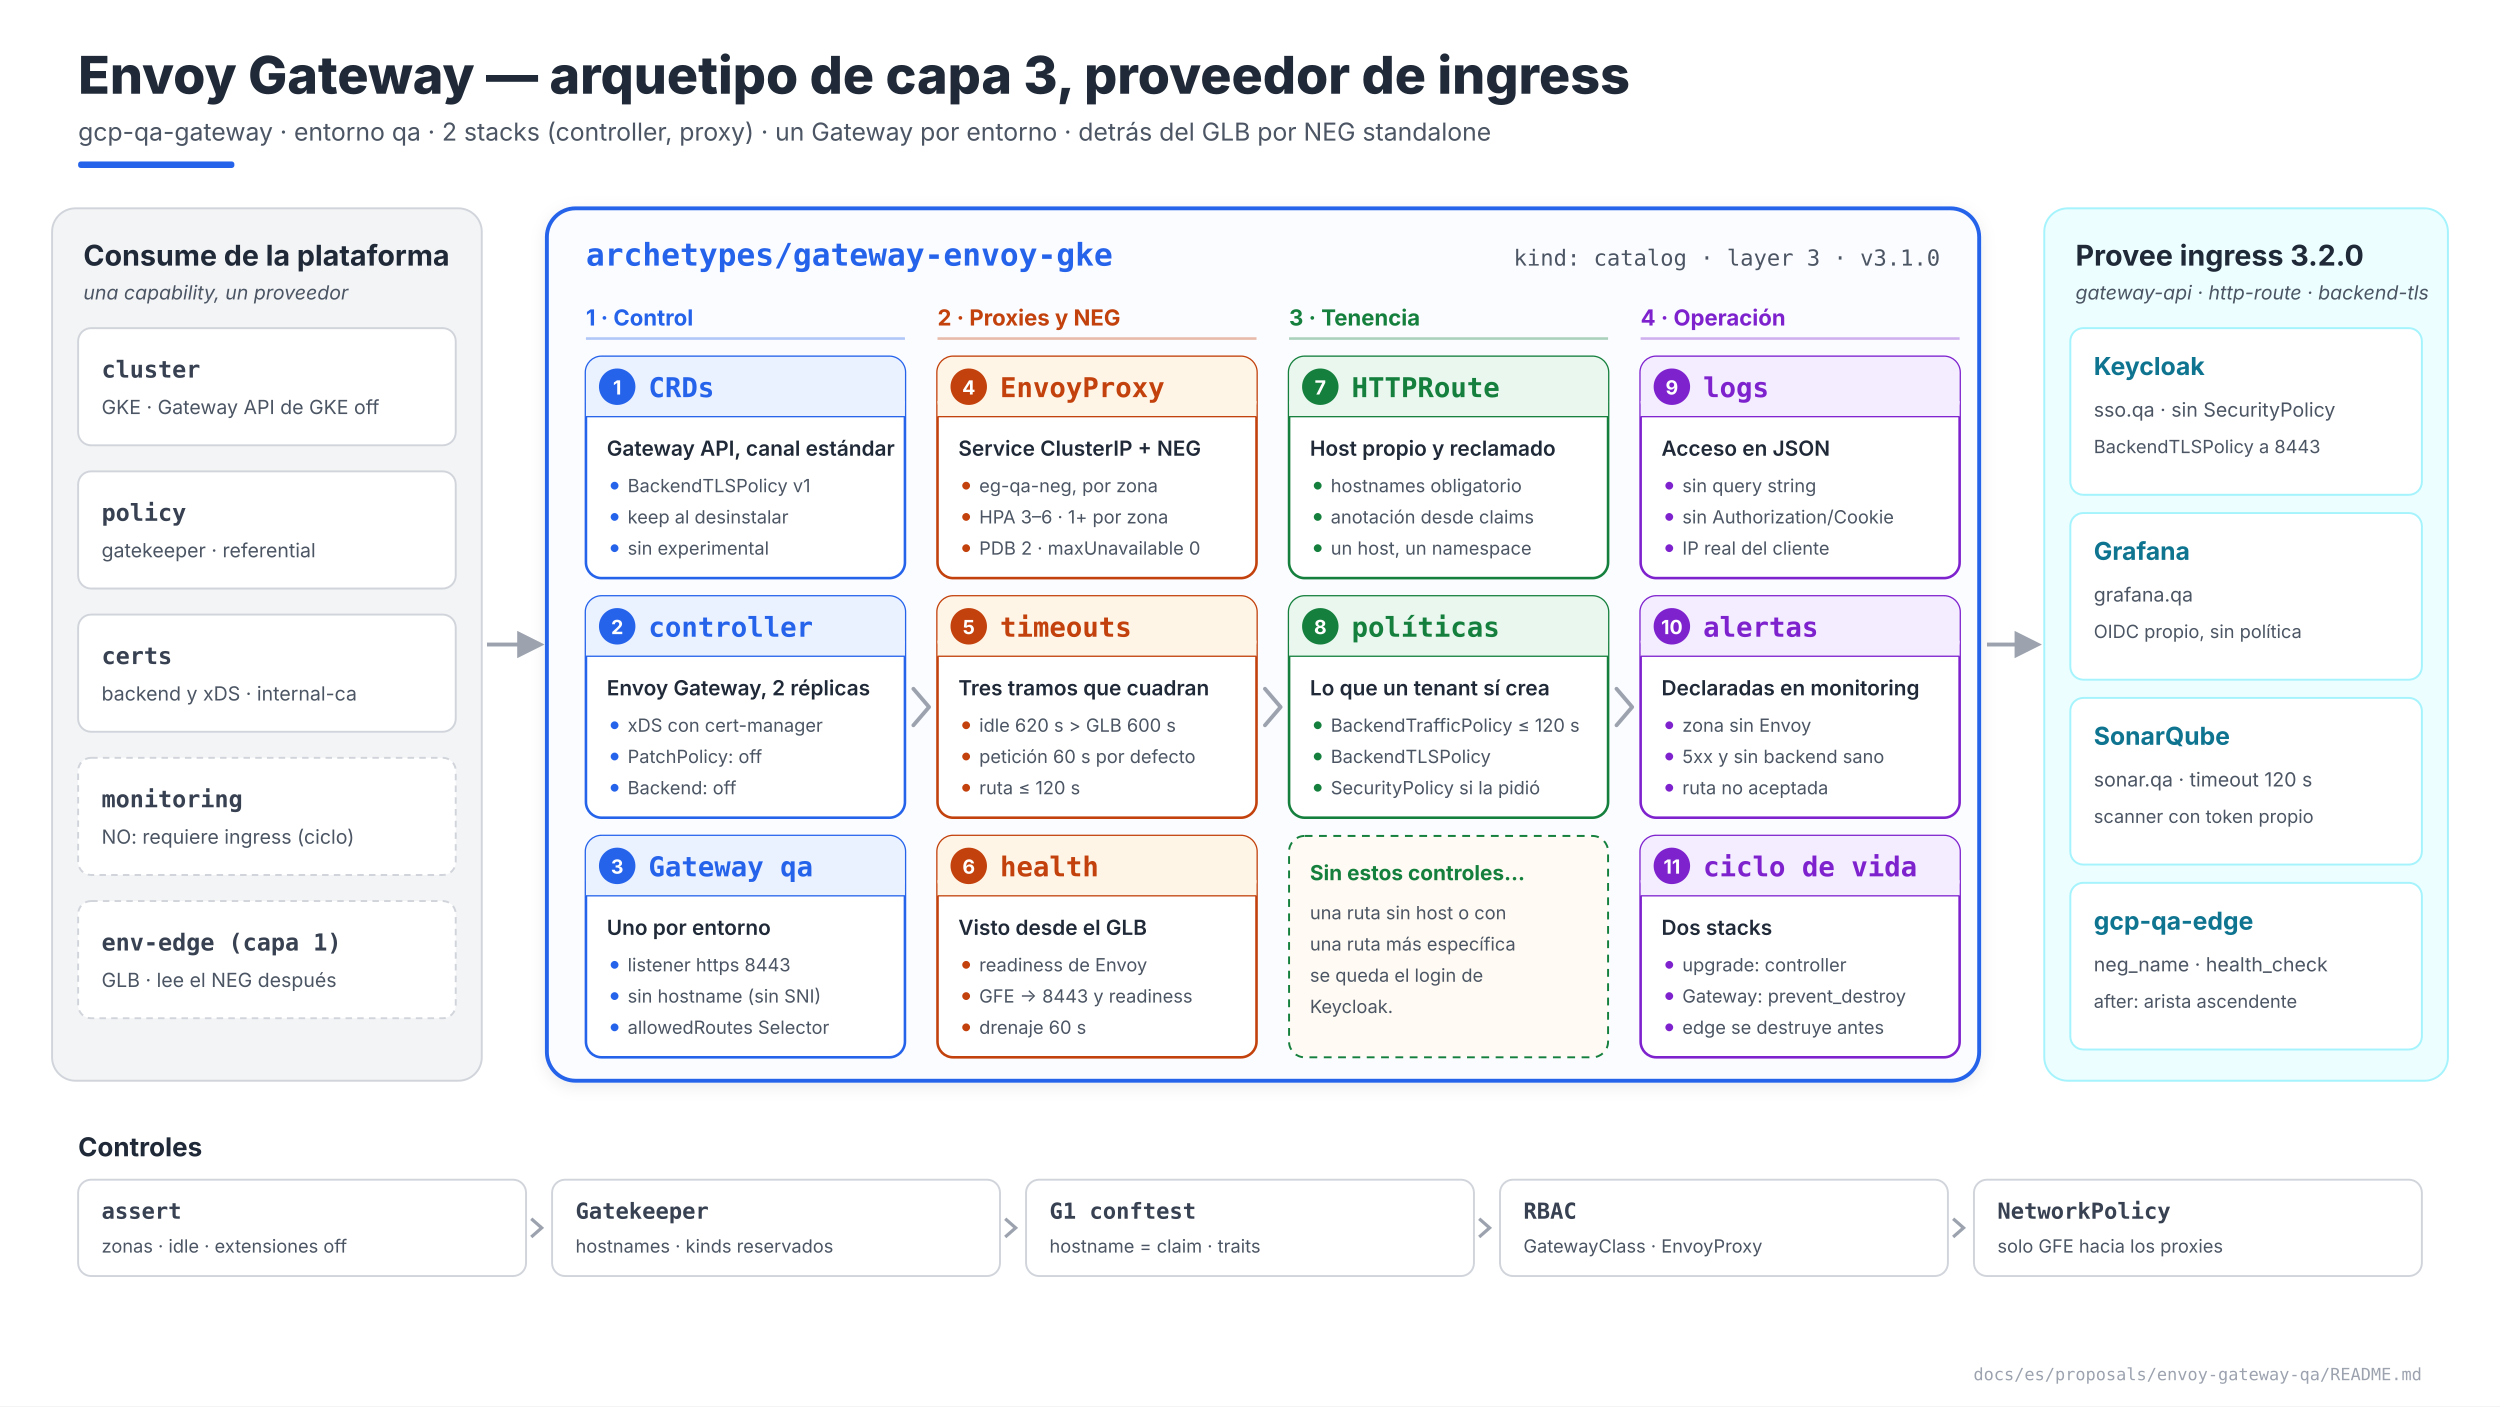
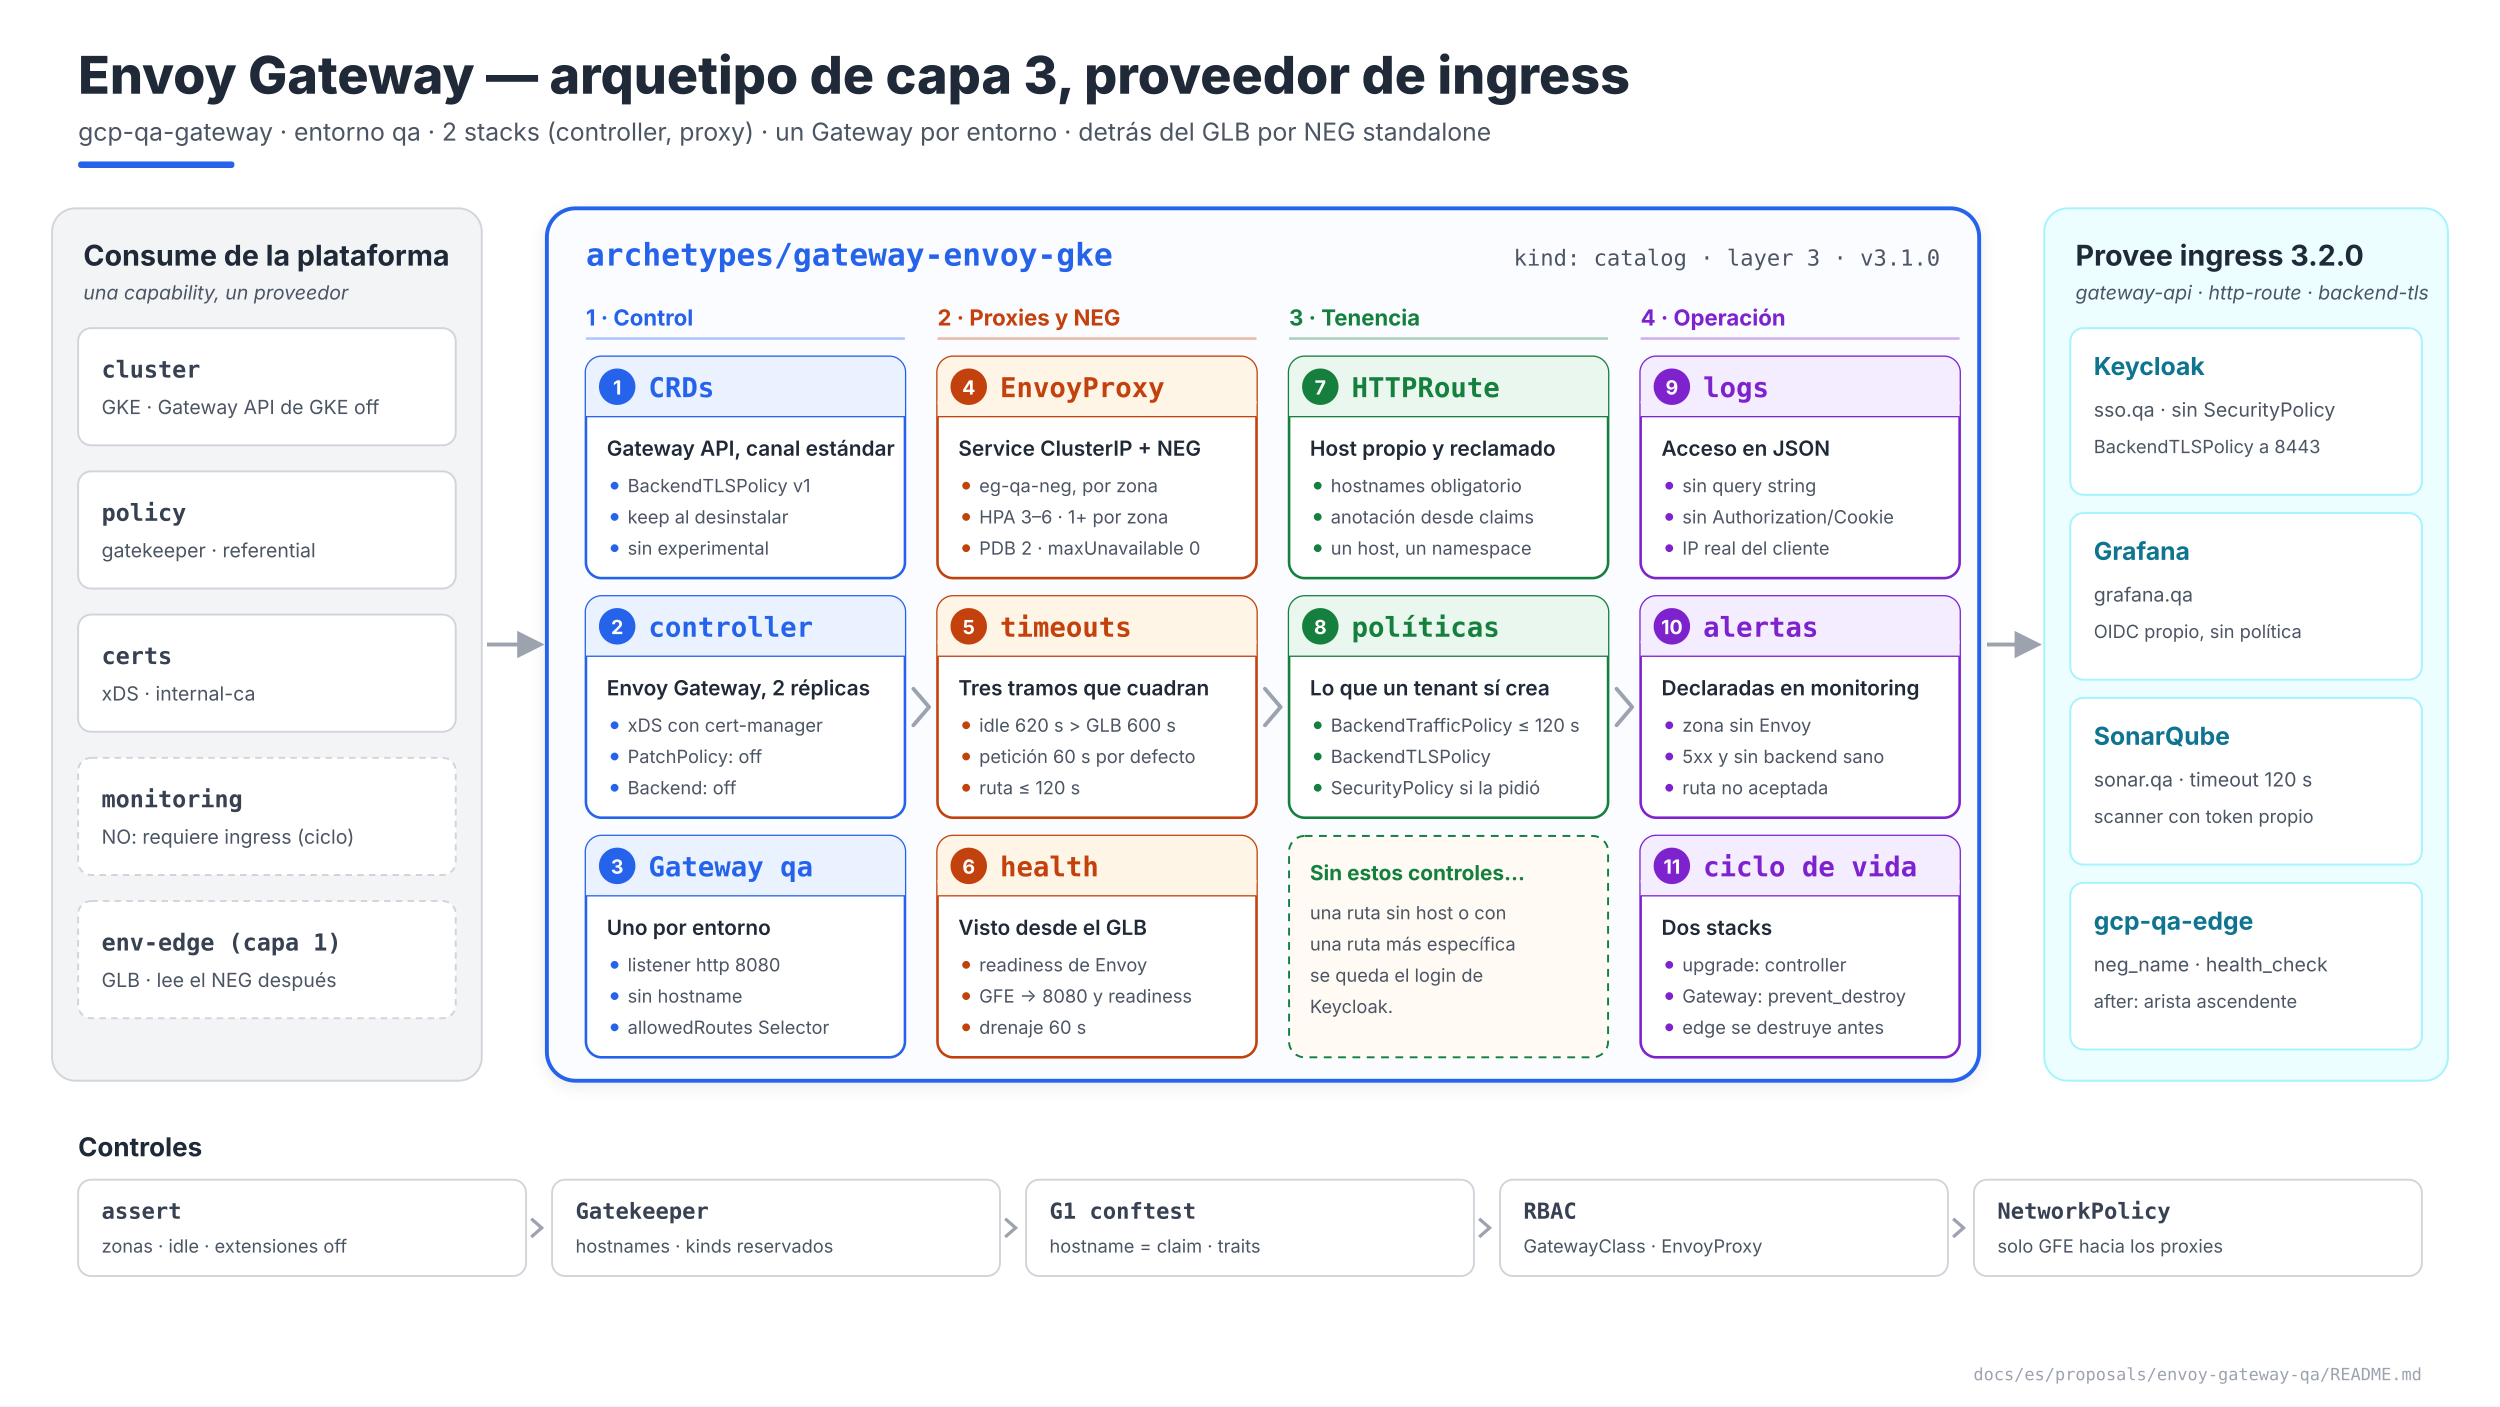
<svg xmlns="http://www.w3.org/2000/svg" viewBox="0 0 1920 1080" width="1920" height="1080" role="img" aria-label="Arquetipo gateway-envoy-gke: bloques">
  <defs>
    <marker id="ah" viewBox="0 0 10 10" refX="8" refY="5" markerWidth="7" markerHeight="7" orient="auto-start-reverse">
      <path d="M0,0 L10,5 L0,10 z" fill="#9ca3af" />
    </marker>
    <filter id="sh" x="-5%" y="-5%" width="110%" height="115%">
      <feDropShadow dx="0" dy="3" stdDeviation="6" flood-color="#111827" flood-opacity="0.08" />
    </filter>
  </defs>
  <rect width="1920" height="1080" fill="#ffffff" />
  <text x="60" y="72" font-family="'Inter','Segoe UI','Helvetica Neue',Arial,sans-serif" font-size="40" font-weight="800" fill="#1f2937" text-anchor="start">Envoy Gateway — arquetipo de capa 3, proveedor de ingress</text>
  <text x="60" y="108" font-family="'Inter','Segoe UI','Helvetica Neue',Arial,sans-serif" font-size="19" font-weight="400" fill="#4b5563" text-anchor="start">gcp-qa-gateway · entorno qa · 2 stacks (controller, proxy) · un Gateway por entorno · detrás del GLB por NEG standalone</text>
  <rect x="60" y="124" width="120" height="5" rx="2" fill="#2563eb" />
  <rect x="40" y="160" width="330" height="670" rx="18" fill="#f3f4f6" stroke="#d1d5db" stroke-width="1.5" />
  <text x="64" y="204" font-family="'Inter','Segoe UI','Helvetica Neue',Arial,sans-serif" font-size="22" font-weight="700" fill="#1f2937" text-anchor="start">Consume de la plataforma</text>
  <text x="64" y="230" font-family="'Inter','Segoe UI','Helvetica Neue',Arial,sans-serif" font-size="15" font-weight="400" fill="#4b5563" text-anchor="start" font-style="italic">una capability, un proveedor</text>
  <rect x="60" y="252" width="290" height="90" rx="10" fill="#ffffff" stroke="#d1d5db" stroke-width="1.5" />
  <text x="78" y="290" font-family="'JetBrains Mono','SFMono-Regular',Consolas,monospace" font-size="18" font-weight="700" fill="#374151" text-anchor="start">cluster</text>
  <text x="78" y="318" font-family="'Inter','Segoe UI','Helvetica Neue',Arial,sans-serif" font-size="15" font-weight="400" fill="#4b5563" text-anchor="start">GKE · Gateway API de GKE off</text>
  <rect x="60" y="362" width="290" height="90" rx="10" fill="#ffffff" stroke="#d1d5db" stroke-width="1.5" />
  <text x="78" y="400" font-family="'JetBrains Mono','SFMono-Regular',Consolas,monospace" font-size="18" font-weight="700" fill="#374151" text-anchor="start">policy</text>
  <text x="78" y="428" font-family="'Inter','Segoe UI','Helvetica Neue',Arial,sans-serif" font-size="15" font-weight="400" fill="#4b5563" text-anchor="start">gatekeeper · referential</text>
  <rect x="60" y="472" width="290" height="90" rx="10" fill="#ffffff" stroke="#d1d5db" stroke-width="1.5" />
  <text x="78" y="510" font-family="'JetBrains Mono','SFMono-Regular',Consolas,monospace" font-size="18" font-weight="700" fill="#374151" text-anchor="start">certs</text>
-   <text x="78" y="538" font-family="'Inter','Segoe UI','Helvetica Neue',Arial,sans-serif" font-size="15" font-weight="400" fill="#4b5563" text-anchor="start">backend y xDS · internal-ca</text>
+   <text x="78" y="538" font-family="'Inter','Segoe UI','Helvetica Neue',Arial,sans-serif" font-size="15" font-weight="400" fill="#4b5563" text-anchor="start">xDS · internal-ca</text>
  <rect x="60" y="582" width="290" height="90" rx="10" fill="#ffffff" stroke="#d1d5db" stroke-width="1.5" stroke-dasharray="5 4" />
  <text x="78" y="620" font-family="'JetBrains Mono','SFMono-Regular',Consolas,monospace" font-size="18" font-weight="700" fill="#374151" text-anchor="start">monitoring</text>
  <text x="78" y="648" font-family="'Inter','Segoe UI','Helvetica Neue',Arial,sans-serif" font-size="15" font-weight="400" fill="#4b5563" text-anchor="start">NO: requiere ingress (ciclo)</text>
  <rect x="60" y="692" width="290" height="90" rx="10" fill="#ffffff" stroke="#d1d5db" stroke-width="1.5" stroke-dasharray="5 4" />
  <text x="78" y="730" font-family="'JetBrains Mono','SFMono-Regular',Consolas,monospace" font-size="18" font-weight="700" fill="#374151" text-anchor="start">env-edge (capa 1)</text>
  <text x="78" y="758" font-family="'Inter','Segoe UI','Helvetica Neue',Arial,sans-serif" font-size="15" font-weight="400" fill="#4b5563" text-anchor="start">GLB · lee el NEG después</text>
  <g filter="url(#sh)">
    <rect x="420" y="160" width="1100" height="670" rx="22" fill="#fbfcff" stroke="#2563eb" stroke-width="3" />
  </g>
  <text x="450" y="204" font-family="'JetBrains Mono','SFMono-Regular',Consolas,monospace" font-size="24" font-weight="800" fill="#2563eb" text-anchor="start">archetypes/gateway-envoy-gke</text>
  <text x="1490" y="204" font-family="'JetBrains Mono','SFMono-Regular',Consolas,monospace" font-size="17" font-weight="500" fill="#4b5563" text-anchor="end">kind: catalog · layer 3 · v3.1.0</text>
  <text x="450" y="250" font-family="'Inter','Segoe UI','Helvetica Neue',Arial,sans-serif" font-size="17" font-weight="700" fill="#2563eb" text-anchor="start">1 · Control</text>
  <line x1="450" y1="260" x2="695" y2="260" stroke="#2563eb" stroke-width="2" opacity="0.35" />
  <text x="720" y="250" font-family="'Inter','Segoe UI','Helvetica Neue',Arial,sans-serif" font-size="17" font-weight="700" fill="#c2410c" text-anchor="start">2 · Proxies y NEG</text>
  <line x1="720" y1="260" x2="965" y2="260" stroke="#c2410c" stroke-width="2" opacity="0.35" />
  <text x="990" y="250" font-family="'Inter','Segoe UI','Helvetica Neue',Arial,sans-serif" font-size="17" font-weight="700" fill="#15803d" text-anchor="start">3 · Tenencia</text>
  <line x1="990" y1="260" x2="1235" y2="260" stroke="#15803d" stroke-width="2" opacity="0.35" />
  <text x="1260" y="250" font-family="'Inter','Segoe UI','Helvetica Neue',Arial,sans-serif" font-size="17" font-weight="700" fill="#7e22ce" text-anchor="start">4 · Operación</text>
  <line x1="1260" y1="260" x2="1505" y2="260" stroke="#7e22ce" stroke-width="2" opacity="0.35" />
  <rect x="450" y="274" width="245" height="170" rx="12" fill="#ffffff" stroke="#2563eb" stroke-width="2" />
  <rect x="450" y="274" width="245" height="46" rx="12" fill="#eaf1ff" />
  <rect x="450" y="308" width="245" height="12" fill="#eaf1ff" />
  <line x1="450" y1="320" x2="695" y2="320" stroke="#2563eb" stroke-width="1" />
  <circle cx="474" cy="297" r="14" fill="#2563eb" />
  <text x="474" y="303" font-family="'Inter','Segoe UI','Helvetica Neue',Arial,sans-serif" font-size="15" font-weight="700" fill="#ffffff" text-anchor="middle">1</text>
  <text x="498" y="305" font-family="'JetBrains Mono','SFMono-Regular',Consolas,monospace" font-size="21" font-weight="700" fill="#2563eb" text-anchor="start">CRDs</text>
  <text x="466" y="350" font-family="'Inter','Segoe UI','Helvetica Neue',Arial,sans-serif" font-size="16" font-weight="600" fill="#1f2937" text-anchor="start">Gateway API, canal estándar</text>
  <circle cx="472" cy="373" r="3" fill="#2563eb" />
  <text x="482" y="378" font-family="'Inter','Segoe UI','Helvetica Neue',Arial,sans-serif" font-size="14" font-weight="400" fill="#4b5563" text-anchor="start">BackendTLSPolicy v1</text>
  <circle cx="472" cy="397" r="3" fill="#2563eb" />
  <text x="482" y="402" font-family="'Inter','Segoe UI','Helvetica Neue',Arial,sans-serif" font-size="14" font-weight="400" fill="#4b5563" text-anchor="start">keep al desinstalar</text>
  <circle cx="472" cy="421" r="3" fill="#2563eb" />
  <text x="482" y="426" font-family="'Inter','Segoe UI','Helvetica Neue',Arial,sans-serif" font-size="14" font-weight="400" fill="#4b5563" text-anchor="start">sin experimental</text>
  <rect x="450" y="458" width="245" height="170" rx="12" fill="#ffffff" stroke="#2563eb" stroke-width="2" />
  <rect x="450" y="458" width="245" height="46" rx="12" fill="#eaf1ff" />
  <rect x="450" y="492" width="245" height="12" fill="#eaf1ff" />
  <line x1="450" y1="504" x2="695" y2="504" stroke="#2563eb" stroke-width="1" />
  <circle cx="474" cy="481" r="14" fill="#2563eb" />
  <text x="474" y="487" font-family="'Inter','Segoe UI','Helvetica Neue',Arial,sans-serif" font-size="15" font-weight="700" fill="#ffffff" text-anchor="middle">2</text>
  <text x="498" y="489" font-family="'JetBrains Mono','SFMono-Regular',Consolas,monospace" font-size="21" font-weight="700" fill="#2563eb" text-anchor="start">controller</text>
  <text x="466" y="534" font-family="'Inter','Segoe UI','Helvetica Neue',Arial,sans-serif" font-size="16" font-weight="600" fill="#1f2937" text-anchor="start">Envoy Gateway, 2 réplicas</text>
  <circle cx="472" cy="557" r="3" fill="#2563eb" />
  <text x="482" y="562" font-family="'Inter','Segoe UI','Helvetica Neue',Arial,sans-serif" font-size="14" font-weight="400" fill="#4b5563" text-anchor="start">xDS con cert-manager</text>
  <circle cx="472" cy="581" r="3" fill="#2563eb" />
  <text x="482" y="586" font-family="'Inter','Segoe UI','Helvetica Neue',Arial,sans-serif" font-size="14" font-weight="400" fill="#4b5563" text-anchor="start">PatchPolicy: off</text>
  <circle cx="472" cy="605" r="3" fill="#2563eb" />
  <text x="482" y="610" font-family="'Inter','Segoe UI','Helvetica Neue',Arial,sans-serif" font-size="14" font-weight="400" fill="#4b5563" text-anchor="start">Backend: off</text>
  <rect x="450" y="642" width="245" height="170" rx="12" fill="#ffffff" stroke="#2563eb" stroke-width="2" />
  <rect x="450" y="642" width="245" height="46" rx="12" fill="#eaf1ff" />
  <rect x="450" y="676" width="245" height="12" fill="#eaf1ff" />
  <line x1="450" y1="688" x2="695" y2="688" stroke="#2563eb" stroke-width="1" />
  <circle cx="474" cy="665" r="14" fill="#2563eb" />
  <text x="474" y="671" font-family="'Inter','Segoe UI','Helvetica Neue',Arial,sans-serif" font-size="15" font-weight="700" fill="#ffffff" text-anchor="middle">3</text>
  <text x="498" y="673" font-family="'JetBrains Mono','SFMono-Regular',Consolas,monospace" font-size="21" font-weight="700" fill="#2563eb" text-anchor="start">Gateway qa</text>
  <text x="466" y="718" font-family="'Inter','Segoe UI','Helvetica Neue',Arial,sans-serif" font-size="16" font-weight="600" fill="#1f2937" text-anchor="start">Uno por entorno</text>
  <circle cx="472" cy="741" r="3" fill="#2563eb" />
-   <text x="482" y="746" font-family="'Inter','Segoe UI','Helvetica Neue',Arial,sans-serif" font-size="14" font-weight="400" fill="#4b5563" text-anchor="start">listener https 8443</text>
+   <text x="482" y="746" font-family="'Inter','Segoe UI','Helvetica Neue',Arial,sans-serif" font-size="14" font-weight="400" fill="#4b5563" text-anchor="start">listener http 8080</text>
  <circle cx="472" cy="765" r="3" fill="#2563eb" />
-   <text x="482" y="770" font-family="'Inter','Segoe UI','Helvetica Neue',Arial,sans-serif" font-size="14" font-weight="400" fill="#4b5563" text-anchor="start">sin hostname (sin SNI)</text>
+   <text x="482" y="770" font-family="'Inter','Segoe UI','Helvetica Neue',Arial,sans-serif" font-size="14" font-weight="400" fill="#4b5563" text-anchor="start">sin hostname</text>
  <circle cx="472" cy="789" r="3" fill="#2563eb" />
  <text x="482" y="794" font-family="'Inter','Segoe UI','Helvetica Neue',Arial,sans-serif" font-size="14" font-weight="400" fill="#4b5563" text-anchor="start">allowedRoutes Selector</text>
  <rect x="720" y="274" width="245" height="170" rx="12" fill="#ffffff" stroke="#c2410c" stroke-width="2" />
  <rect x="720" y="274" width="245" height="46" rx="12" fill="#fff5e6" />
  <rect x="720" y="308" width="245" height="12" fill="#fff5e6" />
  <line x1="720" y1="320" x2="965" y2="320" stroke="#c2410c" stroke-width="1" />
  <circle cx="744" cy="297" r="14" fill="#c2410c" />
  <text x="744" y="303" font-family="'Inter','Segoe UI','Helvetica Neue',Arial,sans-serif" font-size="15" font-weight="700" fill="#ffffff" text-anchor="middle">4</text>
  <text x="768" y="305" font-family="'JetBrains Mono','SFMono-Regular',Consolas,monospace" font-size="21" font-weight="700" fill="#c2410c" text-anchor="start">EnvoyProxy</text>
  <text x="736" y="350" font-family="'Inter','Segoe UI','Helvetica Neue',Arial,sans-serif" font-size="16" font-weight="600" fill="#1f2937" text-anchor="start">Service ClusterIP + NEG</text>
  <circle cx="742" cy="373" r="3" fill="#c2410c" />
  <text x="752" y="378" font-family="'Inter','Segoe UI','Helvetica Neue',Arial,sans-serif" font-size="14" font-weight="400" fill="#4b5563" text-anchor="start">eg-qa-neg, por zona</text>
  <circle cx="742" cy="397" r="3" fill="#c2410c" />
  <text x="752" y="402" font-family="'Inter','Segoe UI','Helvetica Neue',Arial,sans-serif" font-size="14" font-weight="400" fill="#4b5563" text-anchor="start">HPA 3–6 · 1+ por zona</text>
  <circle cx="742" cy="421" r="3" fill="#c2410c" />
  <text x="752" y="426" font-family="'Inter','Segoe UI','Helvetica Neue',Arial,sans-serif" font-size="14" font-weight="400" fill="#4b5563" text-anchor="start">PDB 2 · maxUnavailable 0</text>
  <rect x="720" y="458" width="245" height="170" rx="12" fill="#ffffff" stroke="#c2410c" stroke-width="2" />
  <rect x="720" y="458" width="245" height="46" rx="12" fill="#fff5e6" />
  <rect x="720" y="492" width="245" height="12" fill="#fff5e6" />
  <line x1="720" y1="504" x2="965" y2="504" stroke="#c2410c" stroke-width="1" />
  <circle cx="744" cy="481" r="14" fill="#c2410c" />
  <text x="744" y="487" font-family="'Inter','Segoe UI','Helvetica Neue',Arial,sans-serif" font-size="15" font-weight="700" fill="#ffffff" text-anchor="middle">5</text>
  <text x="768" y="489" font-family="'JetBrains Mono','SFMono-Regular',Consolas,monospace" font-size="21" font-weight="700" fill="#c2410c" text-anchor="start">timeouts</text>
  <text x="736" y="534" font-family="'Inter','Segoe UI','Helvetica Neue',Arial,sans-serif" font-size="16" font-weight="600" fill="#1f2937" text-anchor="start">Tres tramos que cuadran</text>
  <circle cx="742" cy="557" r="3" fill="#c2410c" />
  <text x="752" y="562" font-family="'Inter','Segoe UI','Helvetica Neue',Arial,sans-serif" font-size="14" font-weight="400" fill="#4b5563" text-anchor="start">idle 620 s &gt; GLB 600 s</text>
  <circle cx="742" cy="581" r="3" fill="#c2410c" />
  <text x="752" y="586" font-family="'Inter','Segoe UI','Helvetica Neue',Arial,sans-serif" font-size="14" font-weight="400" fill="#4b5563" text-anchor="start">petición 60 s por defecto</text>
  <circle cx="742" cy="605" r="3" fill="#c2410c" />
  <text x="752" y="610" font-family="'Inter','Segoe UI','Helvetica Neue',Arial,sans-serif" font-size="14" font-weight="400" fill="#4b5563" text-anchor="start">ruta ≤ 120 s</text>
  <rect x="720" y="642" width="245" height="170" rx="12" fill="#ffffff" stroke="#c2410c" stroke-width="2" />
  <rect x="720" y="642" width="245" height="46" rx="12" fill="#fff5e6" />
  <rect x="720" y="676" width="245" height="12" fill="#fff5e6" />
  <line x1="720" y1="688" x2="965" y2="688" stroke="#c2410c" stroke-width="1" />
  <circle cx="744" cy="665" r="14" fill="#c2410c" />
  <text x="744" y="671" font-family="'Inter','Segoe UI','Helvetica Neue',Arial,sans-serif" font-size="15" font-weight="700" fill="#ffffff" text-anchor="middle">6</text>
  <text x="768" y="673" font-family="'JetBrains Mono','SFMono-Regular',Consolas,monospace" font-size="21" font-weight="700" fill="#c2410c" text-anchor="start">health</text>
  <text x="736" y="718" font-family="'Inter','Segoe UI','Helvetica Neue',Arial,sans-serif" font-size="16" font-weight="600" fill="#1f2937" text-anchor="start">Visto desde el GLB</text>
  <circle cx="742" cy="741" r="3" fill="#c2410c" />
  <text x="752" y="746" font-family="'Inter','Segoe UI','Helvetica Neue',Arial,sans-serif" font-size="14" font-weight="400" fill="#4b5563" text-anchor="start">readiness de Envoy</text>
  <circle cx="742" cy="765" r="3" fill="#c2410c" />
-   <text x="752" y="770" font-family="'Inter','Segoe UI','Helvetica Neue',Arial,sans-serif" font-size="14" font-weight="400" fill="#4b5563" text-anchor="start">GFE → 8443 y readiness</text>
+   <text x="752" y="770" font-family="'Inter','Segoe UI','Helvetica Neue',Arial,sans-serif" font-size="14" font-weight="400" fill="#4b5563" text-anchor="start">GFE → 8080 y readiness</text>
  <circle cx="742" cy="789" r="3" fill="#c2410c" />
  <text x="752" y="794" font-family="'Inter','Segoe UI','Helvetica Neue',Arial,sans-serif" font-size="14" font-weight="400" fill="#4b5563" text-anchor="start">drenaje 60 s</text>
  <rect x="990" y="274" width="245" height="170" rx="12" fill="#ffffff" stroke="#15803d" stroke-width="2" />
  <rect x="990" y="274" width="245" height="46" rx="12" fill="#e9f7ee" />
  <rect x="990" y="308" width="245" height="12" fill="#e9f7ee" />
  <line x1="990" y1="320" x2="1235" y2="320" stroke="#15803d" stroke-width="1" />
  <circle cx="1014" cy="297" r="14" fill="#15803d" />
  <text x="1014" y="303" font-family="'Inter','Segoe UI','Helvetica Neue',Arial,sans-serif" font-size="15" font-weight="700" fill="#ffffff" text-anchor="middle">7</text>
  <text x="1038" y="305" font-family="'JetBrains Mono','SFMono-Regular',Consolas,monospace" font-size="21" font-weight="700" fill="#15803d" text-anchor="start">HTTPRoute</text>
  <text x="1006" y="350" font-family="'Inter','Segoe UI','Helvetica Neue',Arial,sans-serif" font-size="16" font-weight="600" fill="#1f2937" text-anchor="start">Host propio y reclamado</text>
  <circle cx="1012" cy="373" r="3" fill="#15803d" />
  <text x="1022" y="378" font-family="'Inter','Segoe UI','Helvetica Neue',Arial,sans-serif" font-size="14" font-weight="400" fill="#4b5563" text-anchor="start">hostnames obligatorio</text>
  <circle cx="1012" cy="397" r="3" fill="#15803d" />
  <text x="1022" y="402" font-family="'Inter','Segoe UI','Helvetica Neue',Arial,sans-serif" font-size="14" font-weight="400" fill="#4b5563" text-anchor="start">anotación desde claims</text>
  <circle cx="1012" cy="421" r="3" fill="#15803d" />
  <text x="1022" y="426" font-family="'Inter','Segoe UI','Helvetica Neue',Arial,sans-serif" font-size="14" font-weight="400" fill="#4b5563" text-anchor="start">un host, un namespace</text>
  <rect x="990" y="458" width="245" height="170" rx="12" fill="#ffffff" stroke="#15803d" stroke-width="2" />
  <rect x="990" y="458" width="245" height="46" rx="12" fill="#e9f7ee" />
  <rect x="990" y="492" width="245" height="12" fill="#e9f7ee" />
  <line x1="990" y1="504" x2="1235" y2="504" stroke="#15803d" stroke-width="1" />
  <circle cx="1014" cy="481" r="14" fill="#15803d" />
  <text x="1014" y="487" font-family="'Inter','Segoe UI','Helvetica Neue',Arial,sans-serif" font-size="15" font-weight="700" fill="#ffffff" text-anchor="middle">8</text>
  <text x="1038" y="489" font-family="'JetBrains Mono','SFMono-Regular',Consolas,monospace" font-size="21" font-weight="700" fill="#15803d" text-anchor="start">políticas</text>
  <text x="1006" y="534" font-family="'Inter','Segoe UI','Helvetica Neue',Arial,sans-serif" font-size="16" font-weight="600" fill="#1f2937" text-anchor="start">Lo que un tenant sí crea</text>
  <circle cx="1012" cy="557" r="3" fill="#15803d" />
  <text x="1022" y="562" font-family="'Inter','Segoe UI','Helvetica Neue',Arial,sans-serif" font-size="14" font-weight="400" fill="#4b5563" text-anchor="start">BackendTrafficPolicy ≤ 120 s</text>
  <circle cx="1012" cy="581" r="3" fill="#15803d" />
  <text x="1022" y="586" font-family="'Inter','Segoe UI','Helvetica Neue',Arial,sans-serif" font-size="14" font-weight="400" fill="#4b5563" text-anchor="start">BackendTLSPolicy</text>
  <circle cx="1012" cy="605" r="3" fill="#15803d" />
  <text x="1022" y="610" font-family="'Inter','Segoe UI','Helvetica Neue',Arial,sans-serif" font-size="14" font-weight="400" fill="#4b5563" text-anchor="start">SecurityPolicy si la pidió</text>
  <rect x="990" y="642" width="245" height="170" rx="12" fill="#fffaf3" stroke="#15803d" stroke-width="1.5" stroke-dasharray="6 5" />
  <text x="1006" y="676" font-family="'Inter','Segoe UI','Helvetica Neue',Arial,sans-serif" font-size="16" font-weight="700" fill="#15803d" text-anchor="start">Sin estos controles…</text>
  <text x="1006" y="706" font-family="'Inter','Segoe UI','Helvetica Neue',Arial,sans-serif" font-size="14" font-weight="400" fill="#4b5563" text-anchor="start">una ruta sin host o con</text>
  <text x="1006" y="730" font-family="'Inter','Segoe UI','Helvetica Neue',Arial,sans-serif" font-size="14" font-weight="400" fill="#4b5563" text-anchor="start">una ruta más específica</text>
  <text x="1006" y="754" font-family="'Inter','Segoe UI','Helvetica Neue',Arial,sans-serif" font-size="14" font-weight="400" fill="#4b5563" text-anchor="start">se queda el login de</text>
  <text x="1006" y="778" font-family="'Inter','Segoe UI','Helvetica Neue',Arial,sans-serif" font-size="14" font-weight="400" fill="#4b5563" text-anchor="start">Keycloak.</text>
  <rect x="1260" y="274" width="245" height="170" rx="12" fill="#ffffff" stroke="#7e22ce" stroke-width="2" />
  <rect x="1260" y="274" width="245" height="46" rx="12" fill="#f4ecff" />
  <rect x="1260" y="308" width="245" height="12" fill="#f4ecff" />
  <line x1="1260" y1="320" x2="1505" y2="320" stroke="#7e22ce" stroke-width="1" />
  <circle cx="1284" cy="297" r="14" fill="#7e22ce" />
  <text x="1284" y="303" font-family="'Inter','Segoe UI','Helvetica Neue',Arial,sans-serif" font-size="15" font-weight="700" fill="#ffffff" text-anchor="middle">9</text>
  <text x="1308" y="305" font-family="'JetBrains Mono','SFMono-Regular',Consolas,monospace" font-size="21" font-weight="700" fill="#7e22ce" text-anchor="start">logs</text>
  <text x="1276" y="350" font-family="'Inter','Segoe UI','Helvetica Neue',Arial,sans-serif" font-size="16" font-weight="600" fill="#1f2937" text-anchor="start">Acceso en JSON</text>
  <circle cx="1282" cy="373" r="3" fill="#7e22ce" />
  <text x="1292" y="378" font-family="'Inter','Segoe UI','Helvetica Neue',Arial,sans-serif" font-size="14" font-weight="400" fill="#4b5563" text-anchor="start">sin query string</text>
  <circle cx="1282" cy="397" r="3" fill="#7e22ce" />
  <text x="1292" y="402" font-family="'Inter','Segoe UI','Helvetica Neue',Arial,sans-serif" font-size="14" font-weight="400" fill="#4b5563" text-anchor="start">sin Authorization/Cookie</text>
  <circle cx="1282" cy="421" r="3" fill="#7e22ce" />
  <text x="1292" y="426" font-family="'Inter','Segoe UI','Helvetica Neue',Arial,sans-serif" font-size="14" font-weight="400" fill="#4b5563" text-anchor="start">IP real del cliente</text>
  <rect x="1260" y="458" width="245" height="170" rx="12" fill="#ffffff" stroke="#7e22ce" stroke-width="2" />
  <rect x="1260" y="458" width="245" height="46" rx="12" fill="#f4ecff" />
  <rect x="1260" y="492" width="245" height="12" fill="#f4ecff" />
  <line x1="1260" y1="504" x2="1505" y2="504" stroke="#7e22ce" stroke-width="1" />
  <circle cx="1284" cy="481" r="14" fill="#7e22ce" />
  <text x="1284" y="487" font-family="'Inter','Segoe UI','Helvetica Neue',Arial,sans-serif" font-size="15" font-weight="700" fill="#ffffff" text-anchor="middle">10</text>
  <text x="1308" y="489" font-family="'JetBrains Mono','SFMono-Regular',Consolas,monospace" font-size="21" font-weight="700" fill="#7e22ce" text-anchor="start">alertas</text>
  <text x="1276" y="534" font-family="'Inter','Segoe UI','Helvetica Neue',Arial,sans-serif" font-size="16" font-weight="600" fill="#1f2937" text-anchor="start">Declaradas en monitoring</text>
  <circle cx="1282" cy="557" r="3" fill="#7e22ce" />
  <text x="1292" y="562" font-family="'Inter','Segoe UI','Helvetica Neue',Arial,sans-serif" font-size="14" font-weight="400" fill="#4b5563" text-anchor="start">zona sin Envoy</text>
  <circle cx="1282" cy="581" r="3" fill="#7e22ce" />
  <text x="1292" y="586" font-family="'Inter','Segoe UI','Helvetica Neue',Arial,sans-serif" font-size="14" font-weight="400" fill="#4b5563" text-anchor="start">5xx y sin backend sano</text>
  <circle cx="1282" cy="605" r="3" fill="#7e22ce" />
  <text x="1292" y="610" font-family="'Inter','Segoe UI','Helvetica Neue',Arial,sans-serif" font-size="14" font-weight="400" fill="#4b5563" text-anchor="start">ruta no aceptada</text>
  <rect x="1260" y="642" width="245" height="170" rx="12" fill="#ffffff" stroke="#7e22ce" stroke-width="2" />
  <rect x="1260" y="642" width="245" height="46" rx="12" fill="#f4ecff" />
  <rect x="1260" y="676" width="245" height="12" fill="#f4ecff" />
  <line x1="1260" y1="688" x2="1505" y2="688" stroke="#7e22ce" stroke-width="1" />
  <circle cx="1284" cy="665" r="14" fill="#7e22ce" />
  <text x="1284" y="671" font-family="'Inter','Segoe UI','Helvetica Neue',Arial,sans-serif" font-size="15" font-weight="700" fill="#ffffff" text-anchor="middle">11</text>
  <text x="1308" y="673" font-family="'JetBrains Mono','SFMono-Regular',Consolas,monospace" font-size="21" font-weight="700" fill="#7e22ce" text-anchor="start">ciclo de vida</text>
  <text x="1276" y="718" font-family="'Inter','Segoe UI','Helvetica Neue',Arial,sans-serif" font-size="16" font-weight="600" fill="#1f2937" text-anchor="start">Dos stacks</text>
  <circle cx="1282" cy="741" r="3" fill="#7e22ce" />
  <text x="1292" y="746" font-family="'Inter','Segoe UI','Helvetica Neue',Arial,sans-serif" font-size="14" font-weight="400" fill="#4b5563" text-anchor="start">upgrade: controller</text>
  <circle cx="1282" cy="765" r="3" fill="#7e22ce" />
  <text x="1292" y="770" font-family="'Inter','Segoe UI','Helvetica Neue',Arial,sans-serif" font-size="14" font-weight="400" fill="#4b5563" text-anchor="start">Gateway: prevent_destroy</text>
  <circle cx="1282" cy="789" r="3" fill="#7e22ce" />
  <text x="1292" y="794" font-family="'Inter','Segoe UI','Helvetica Neue',Arial,sans-serif" font-size="14" font-weight="400" fill="#4b5563" text-anchor="start">edge se destruye antes</text>
  <path d="M701.5,529.0 L713.5,543.0 L701.5,557.0" fill="none" stroke="#9ca3af" stroke-width="3" stroke-linecap="round" stroke-linejoin="round" />
  <path d="M971.5,529.0 L983.5,543.0 L971.5,557.0" fill="none" stroke="#9ca3af" stroke-width="3" stroke-linecap="round" stroke-linejoin="round" />
  <path d="M1241.5,529.0 L1253.5,543.0 L1241.5,557.0" fill="none" stroke="#9ca3af" stroke-width="3" stroke-linecap="round" stroke-linejoin="round" />
  <line x1="374" y1="495.0" x2="414" y2="495.0" stroke="#9ca3af" stroke-width="3" marker-end="url(#ah)" />
  <rect x="1570" y="160" width="310" height="670" rx="18" fill="#ecfeff" stroke="#a5f3fc" stroke-width="1.5" />
  <text x="1594" y="204" font-family="'Inter','Segoe UI','Helvetica Neue',Arial,sans-serif" font-size="22" font-weight="700" fill="#1f2937" text-anchor="start">Provee ingress 3.2.0</text>
  <text x="1594" y="230" font-family="'Inter','Segoe UI','Helvetica Neue',Arial,sans-serif" font-size="15" font-weight="400" fill="#4b5563" text-anchor="start" font-style="italic">gateway-api · http-route · backend-tls</text>
  <rect x="1590" y="252" width="270" height="128" rx="10" fill="#ffffff" stroke="#a5f3fc" stroke-width="1.5" />
  <text x="1608" y="288" font-family="'Inter','Segoe UI','Helvetica Neue',Arial,sans-serif" font-size="19" font-weight="700" fill="#0e7490" text-anchor="start">Keycloak</text>
  <text x="1608" y="320" font-family="'Inter','Segoe UI','Helvetica Neue',Arial,sans-serif" font-size="15" font-weight="400" fill="#4b5563" text-anchor="start">sso.qa · sin SecurityPolicy</text>
  <text x="1608" y="348" font-family="'Inter','Segoe UI','Helvetica Neue',Arial,sans-serif" font-size="14" font-weight="400" fill="#4b5563" text-anchor="start">BackendTLSPolicy a 8443</text>
  <rect x="1590" y="394" width="270" height="128" rx="10" fill="#ffffff" stroke="#a5f3fc" stroke-width="1.5" />
  <text x="1608" y="430" font-family="'Inter','Segoe UI','Helvetica Neue',Arial,sans-serif" font-size="19" font-weight="700" fill="#0e7490" text-anchor="start">Grafana</text>
  <text x="1608" y="462" font-family="'Inter','Segoe UI','Helvetica Neue',Arial,sans-serif" font-size="15" font-weight="400" fill="#4b5563" text-anchor="start">grafana.qa</text>
  <text x="1608" y="490" font-family="'Inter','Segoe UI','Helvetica Neue',Arial,sans-serif" font-size="14" font-weight="400" fill="#4b5563" text-anchor="start">OIDC propio, sin política</text>
  <rect x="1590" y="536" width="270" height="128" rx="10" fill="#ffffff" stroke="#a5f3fc" stroke-width="1.5" />
  <text x="1608" y="572" font-family="'Inter','Segoe UI','Helvetica Neue',Arial,sans-serif" font-size="19" font-weight="700" fill="#0e7490" text-anchor="start">SonarQube</text>
  <text x="1608" y="604" font-family="'Inter','Segoe UI','Helvetica Neue',Arial,sans-serif" font-size="15" font-weight="400" fill="#4b5563" text-anchor="start">sonar.qa · timeout 120 s</text>
  <text x="1608" y="632" font-family="'Inter','Segoe UI','Helvetica Neue',Arial,sans-serif" font-size="14" font-weight="400" fill="#4b5563" text-anchor="start">scanner con token propio</text>
  <rect x="1590" y="678" width="270" height="128" rx="10" fill="#ffffff" stroke="#a5f3fc" stroke-width="1.5" />
  <text x="1608" y="714" font-family="'Inter','Segoe UI','Helvetica Neue',Arial,sans-serif" font-size="19" font-weight="700" fill="#0e7490" text-anchor="start">gcp-qa-edge</text>
  <text x="1608" y="746" font-family="'Inter','Segoe UI','Helvetica Neue',Arial,sans-serif" font-size="15" font-weight="400" fill="#4b5563" text-anchor="start">neg_name · health_check</text>
  <text x="1608" y="774" font-family="'Inter','Segoe UI','Helvetica Neue',Arial,sans-serif" font-size="14" font-weight="400" fill="#4b5563" text-anchor="start">after: arista ascendente</text>
  <line x1="1526" y1="495.0" x2="1564" y2="495.0" stroke="#9ca3af" stroke-width="3" marker-end="url(#ah)" />
  <text x="60" y="888" font-family="'Inter','Segoe UI','Helvetica Neue',Arial,sans-serif" font-size="20" font-weight="700" fill="#1f2937" text-anchor="start">Controles</text>
  <rect x="60" y="906" width="344" height="74" rx="10" fill="#ffffff" stroke="#d1d5db" stroke-width="1.5" />
  <text x="78" y="936" font-family="'JetBrains Mono','SFMono-Regular',Consolas,monospace" font-size="17" font-weight="700" fill="#374151" text-anchor="start">assert</text>
  <text x="78" y="962" font-family="'Inter','Segoe UI','Helvetica Neue',Arial,sans-serif" font-size="14" font-weight="400" fill="#4b5563" text-anchor="start">zonas · idle · extensiones off</text>
  <path d="M408,936 l8,7 l-8,7" fill="none" stroke="#9ca3af" stroke-width="2.5" />
  <rect x="424" y="906" width="344" height="74" rx="10" fill="#ffffff" stroke="#d1d5db" stroke-width="1.5" />
  <text x="442" y="936" font-family="'JetBrains Mono','SFMono-Regular',Consolas,monospace" font-size="17" font-weight="700" fill="#374151" text-anchor="start">Gatekeeper</text>
  <text x="442" y="962" font-family="'Inter','Segoe UI','Helvetica Neue',Arial,sans-serif" font-size="14" font-weight="400" fill="#4b5563" text-anchor="start">hostnames · kinds reservados</text>
  <path d="M772,936 l8,7 l-8,7" fill="none" stroke="#9ca3af" stroke-width="2.5" />
  <rect x="788" y="906" width="344" height="74" rx="10" fill="#ffffff" stroke="#d1d5db" stroke-width="1.5" />
  <text x="806" y="936" font-family="'JetBrains Mono','SFMono-Regular',Consolas,monospace" font-size="17" font-weight="700" fill="#374151" text-anchor="start">G1 conftest</text>
  <text x="806" y="962" font-family="'Inter','Segoe UI','Helvetica Neue',Arial,sans-serif" font-size="14" font-weight="400" fill="#4b5563" text-anchor="start">hostname = claim · traits</text>
  <path d="M1136,936 l8,7 l-8,7" fill="none" stroke="#9ca3af" stroke-width="2.5" />
  <rect x="1152" y="906" width="344" height="74" rx="10" fill="#ffffff" stroke="#d1d5db" stroke-width="1.5" />
  <text x="1170" y="936" font-family="'JetBrains Mono','SFMono-Regular',Consolas,monospace" font-size="17" font-weight="700" fill="#374151" text-anchor="start">RBAC</text>
  <text x="1170" y="962" font-family="'Inter','Segoe UI','Helvetica Neue',Arial,sans-serif" font-size="14" font-weight="400" fill="#4b5563" text-anchor="start">GatewayClass · EnvoyProxy</text>
  <path d="M1500,936 l8,7 l-8,7" fill="none" stroke="#9ca3af" stroke-width="2.5" />
  <rect x="1516" y="906" width="344" height="74" rx="10" fill="#ffffff" stroke="#d1d5db" stroke-width="1.5" />
  <text x="1534" y="936" font-family="'JetBrains Mono','SFMono-Regular',Consolas,monospace" font-size="17" font-weight="700" fill="#374151" text-anchor="start">NetworkPolicy</text>
  <text x="1534" y="962" font-family="'Inter','Segoe UI','Helvetica Neue',Arial,sans-serif" font-size="14" font-weight="400" fill="#4b5563" text-anchor="start">solo GFE hacia los proxies</text>
  <text x="1860" y="1060" font-family="'JetBrains Mono','SFMono-Regular',Consolas,monospace" font-size="13" font-weight="400" fill="#9ca3af" text-anchor="end">docs/es/proposals/envoy-gateway-qa/README.md</text>
</svg>
